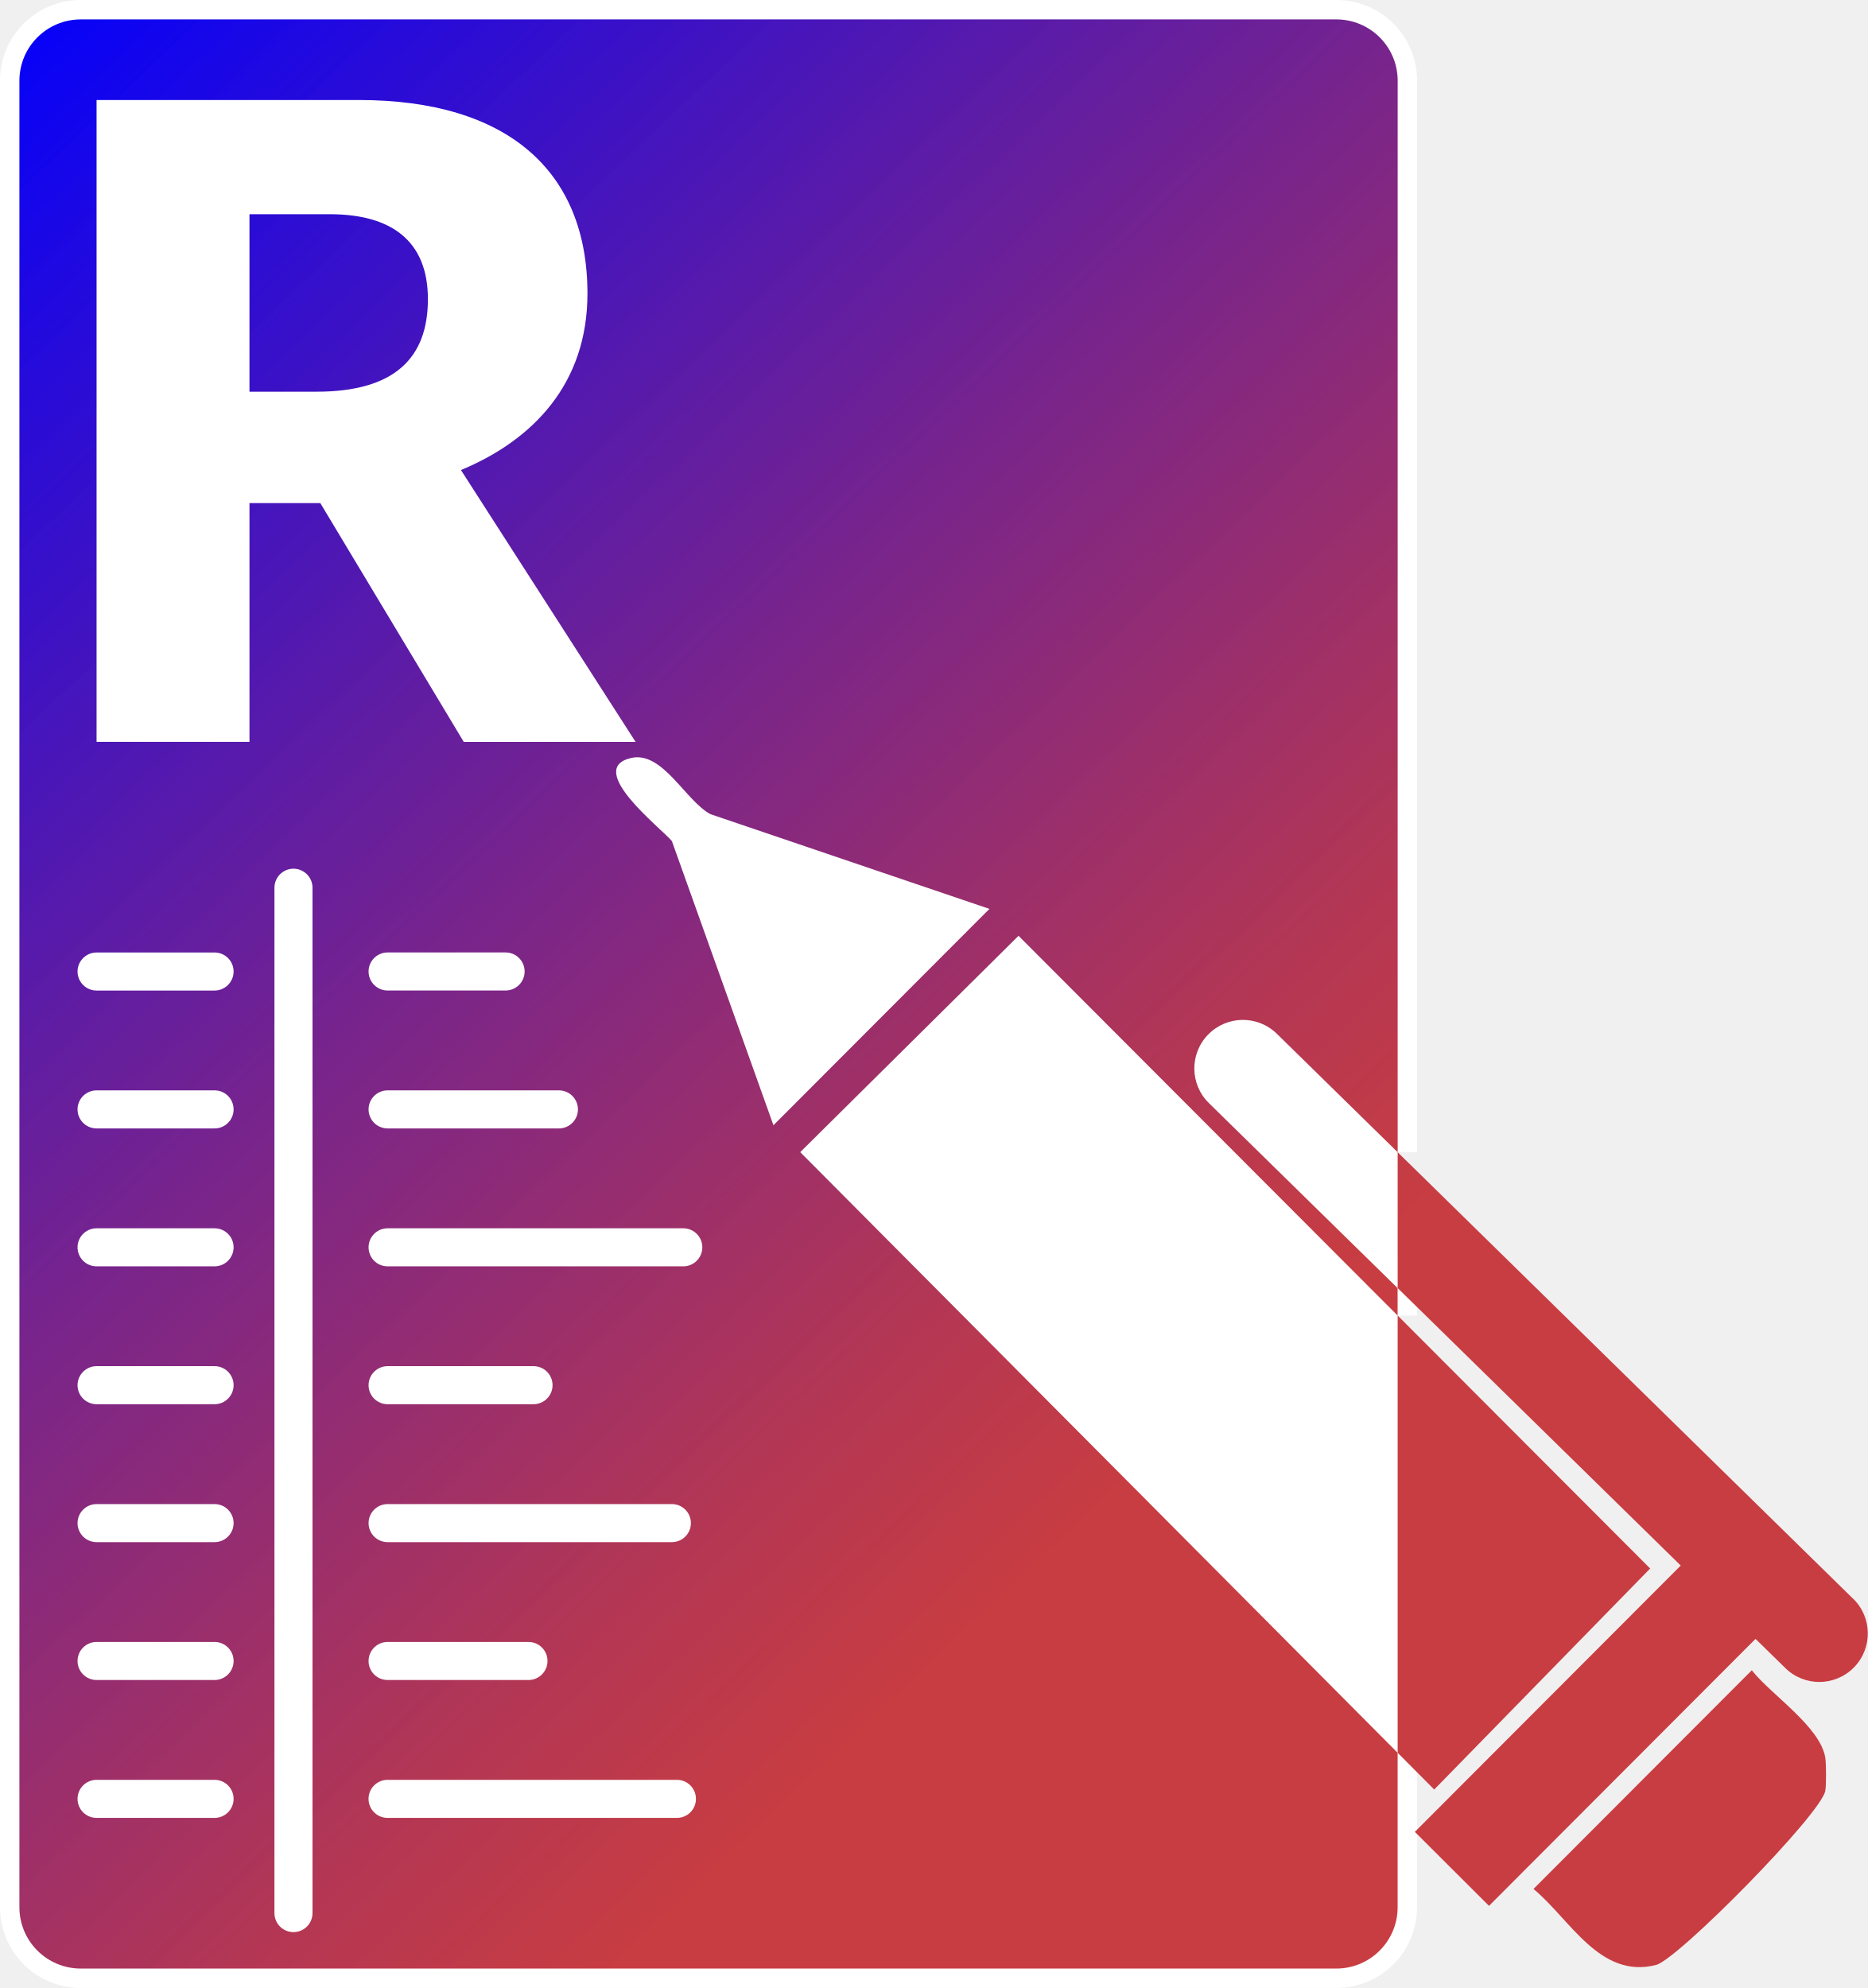
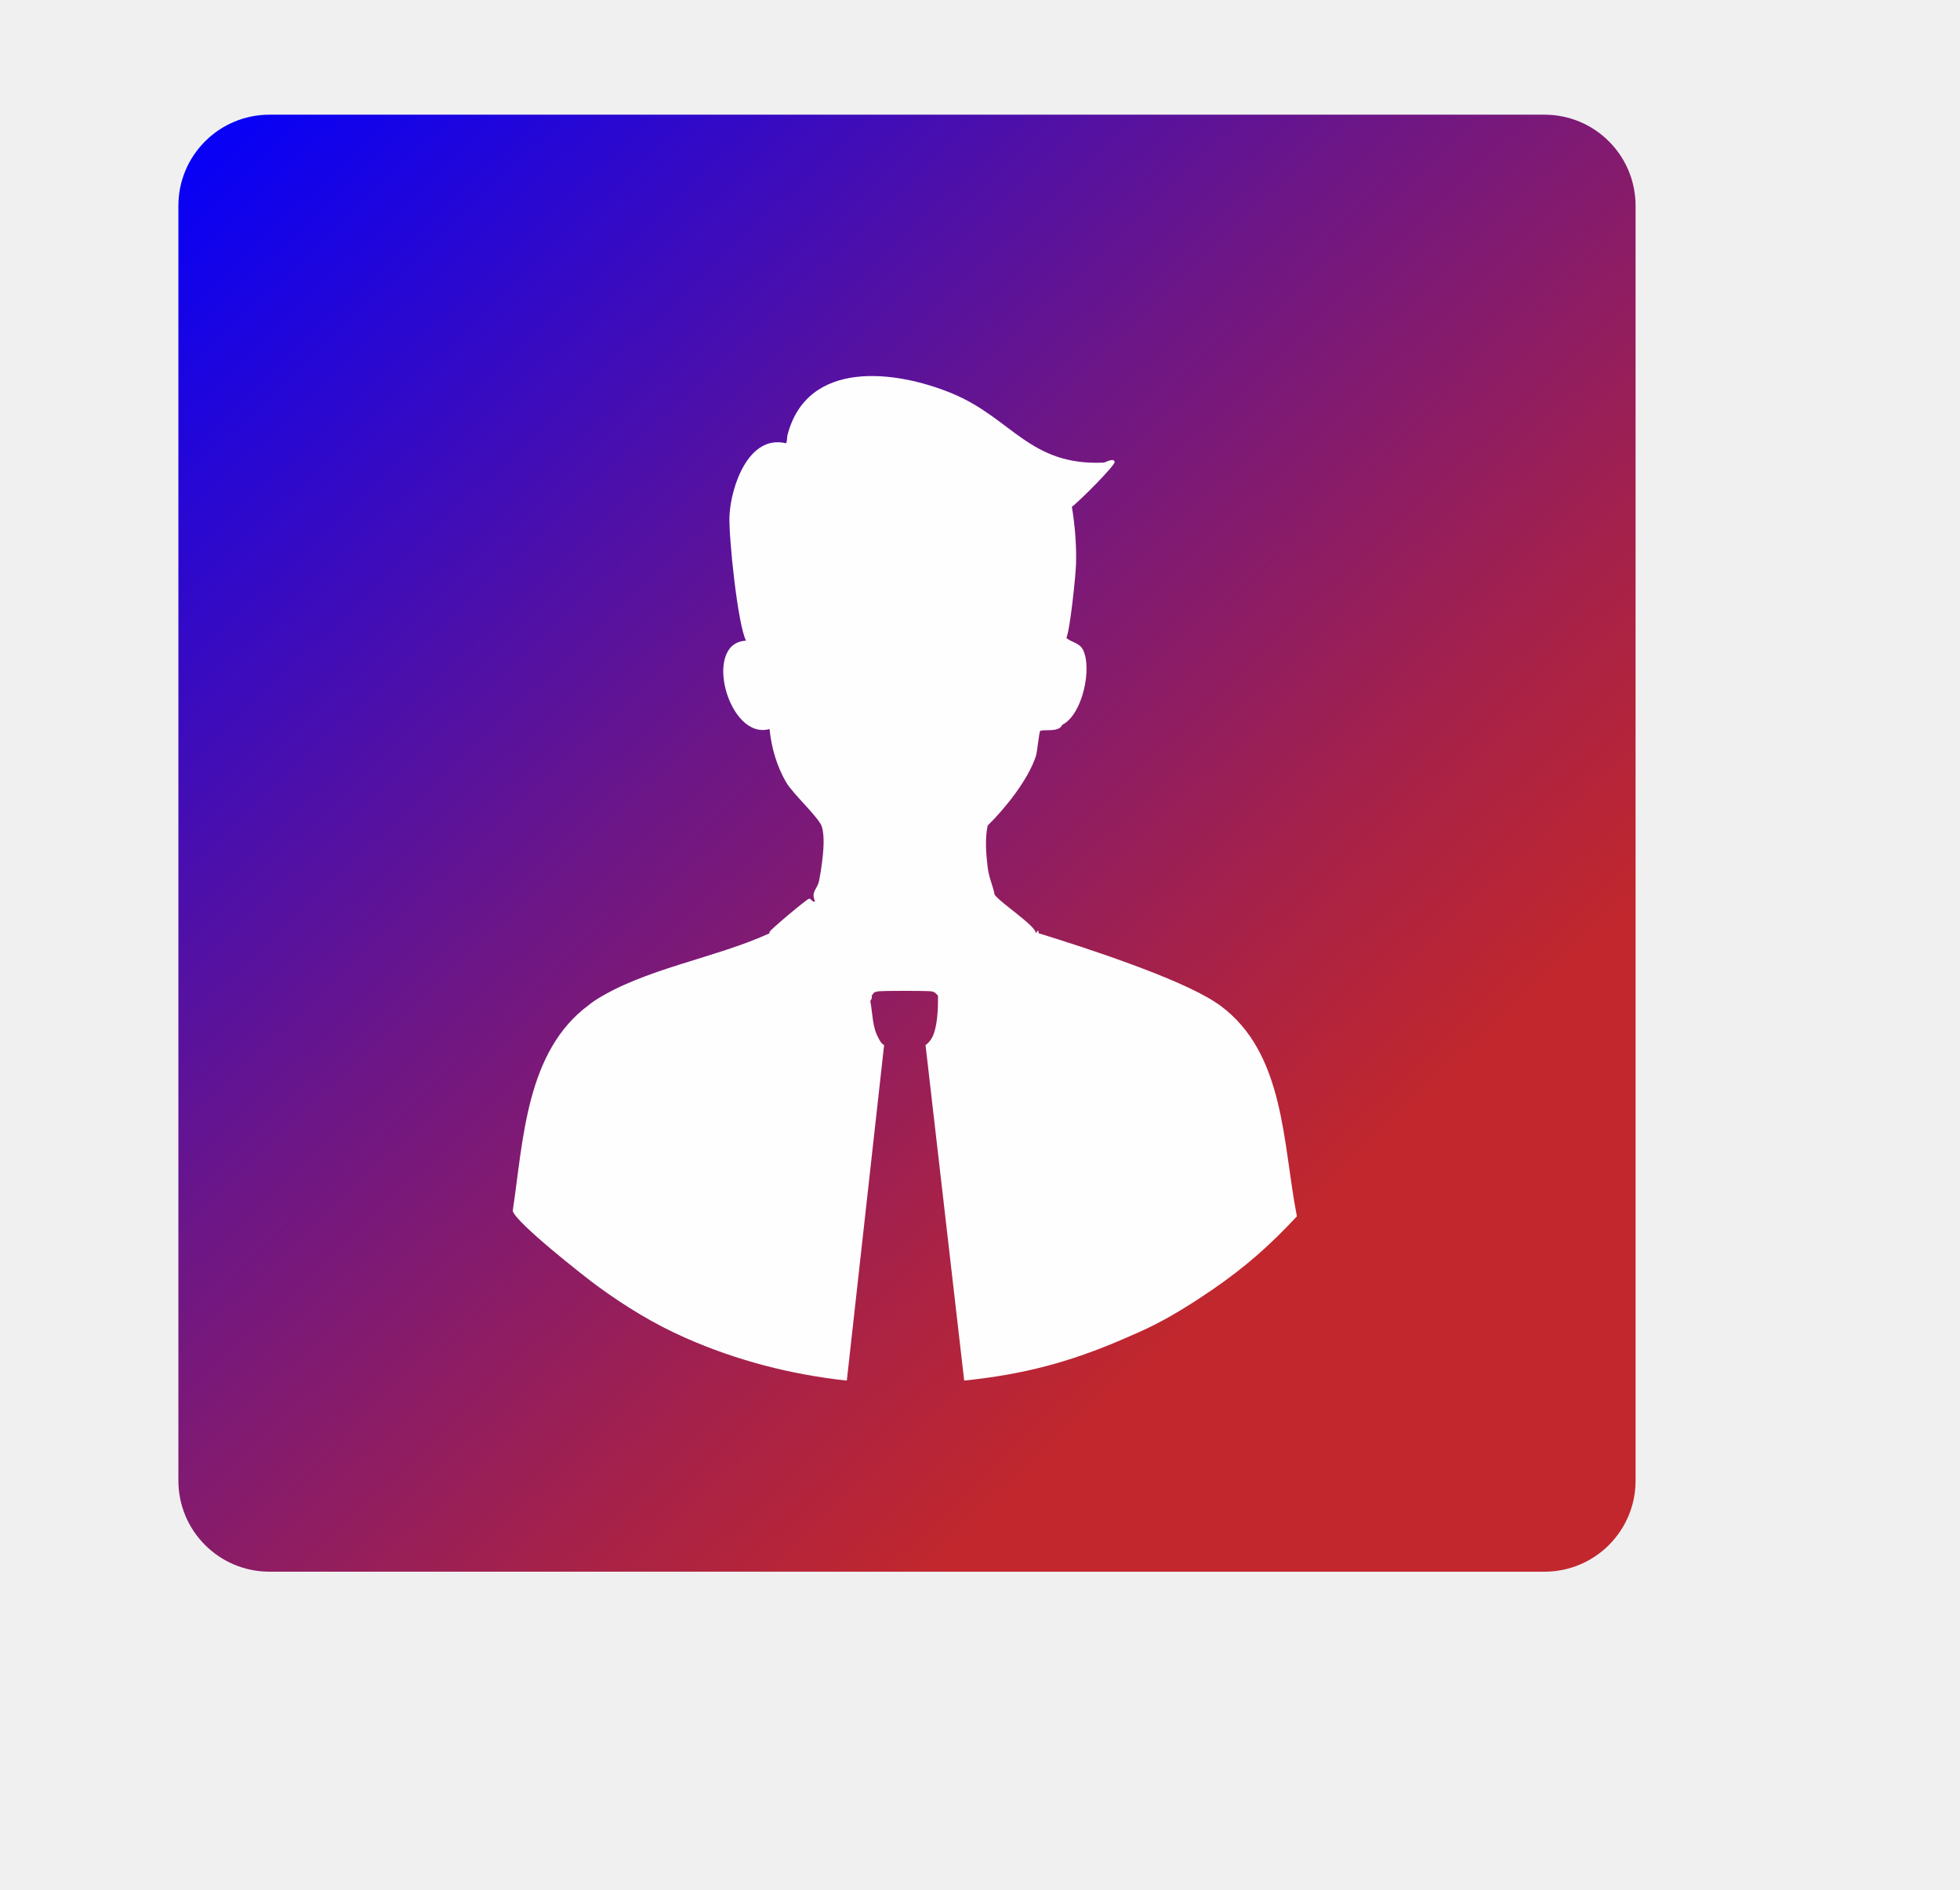
- <svg xmlns="http://www.w3.org/2000/svg" xmlns:xlink="http://www.w3.org/1999/xlink" id="_レイヤー_1" data-name="レイヤー 1" viewBox="0 0 481.03 512">
+ <svg xmlns="http://www.w3.org/2000/svg" id="_レイヤー_1" data-name="レイヤー 1" viewBox="0 0 688.67 664">
  <defs>
    <style>
      .cls-1 {
-         fill: url(#_名称未設定グラデーション_50-2);
+         fill: #fefefe;
      }

      .cls-2 {
-         fill: url(#_名称未設定グラデーション_50-3);
-       }
- 
-       .cls-3, .cls-4 {
-         fill: #fff;
-       }
- 
-       .cls-5 {
-         fill: url(#_名称未設定グラデーション_50);
-       }
- 
-       .cls-6 {
-         fill: url(#_名称未設定グラデーション_50-4);
-       }
- 
-       .cls-7 {
-         fill: url(#_名称未設定グラデーション_52);
-       }
- 
-       .cls-4 {
-         stroke: #fff;
-         stroke-miterlimit: 10;
-         stroke-width: 10px;
+         fill: url(#_名称未設定グラデーション_107);
      }
    </style>
-     <linearGradient id="_名称未設定グラデーション_52" data-name="名称未設定グラデーション 52" x1="-9.29" y1="4.41" x2="320.15" y2="351.5" gradientUnits="userSpaceOnUse">
-       <stop offset="0" stop-color="#2563eb" />
-       <stop offset=".5" stop-color="#784285" stop-opacity=".95" />
-       <stop offset=".84" stop-color="#ac2e45" stop-opacity=".91" />
-       <stop offset="1" stop-color="#c1272d" stop-opacity=".9" />
+     <linearGradient id="_名称未設定グラデーション_107" data-name="名称未設定グラデーション 107" x1="65.1" y1="29.13" x2="450.95" y2="435.66" gradientUnits="userSpaceOnUse">
+       <stop offset="0" stop-color="blue" />
+       <stop offset=".07" stop-color="#0e02ef" />
+       <stop offset=".53" stop-color="#6d1687" />
+       <stop offset=".85" stop-color="#a92246" />
+       <stop offset="1" stop-color="#c1272d" />
    </linearGradient>
-     <linearGradient id="_名称未設定グラデーション_50" data-name="名称未設定グラデーション 50" x1="-8.29" y1="3.46" x2="321.15" y2="350.55" gradientUnits="userSpaceOnUse">
-       <stop offset="0" stop-color="blue" />
-       <stop offset=".09" stop-color="#1203eb" stop-opacity=".99" />
-       <stop offset=".54" stop-color="#6f1685" stop-opacity=".94" />
-       <stop offset=".85" stop-color="#aa2245" stop-opacity=".91" />
-       <stop offset="1" stop-color="#c1272d" stop-opacity=".9" />
-     </linearGradient>
-     <linearGradient id="_名称未設定グラデーション_50-2" data-name="名称未設定グラデーション 50" x1="-1.41" y1="-3.07" x2="328.03" y2="344.02" xlink:href="#_名称未設定グラデーション_50" />
-     <linearGradient id="_名称未設定グラデーション_50-3" data-name="名称未設定グラデーション 50" x1="1.74" y1="-6.05" x2="331.17" y2="341.03" xlink:href="#_名称未設定グラデーション_50" />
-     <linearGradient id="_名称未設定グラデーション_50-4" data-name="名称未設定グラデーション 50" x1="-34.03" y1="27.9" x2="295.41" y2="374.98" xlink:href="#_名称未設定グラデーション_50" />
  </defs>
-   <g>
-     <polygon class="cls-3" points="364.95 449.36 364.95 350.9 417.95 404 369.33 453.77 364.95 449.36" />
-     <path class="cls-3" d="M369.95,362.98l40.98,41.05-40.98,41.94v-82.99M359.95,338.81v112.61l9.41,9.46,55.62-56.93-65.03-65.15h0Z" />
-   </g>
-   <g>
-     <path class="cls-3" d="M422.18,501.63c-6.08,0-11.03-5.42-16.27-11.17-1.24-1.37-2.51-2.75-3.81-4.09l48.91-49c1.14,1.11,2.36,2.23,3.62,3.38,4.43,4.07,9.95,9.14,10.51,12.77.15,1.04.17,5.22.04,6.61-2.78,6.18-33.89,38.09-40.13,41.14-.98.24-1.94.35-2.86.35h0Z" />
-     <path class="cls-3" d="M451.13,444.33s.08.07.12.11c2.7,2.48,8.27,7.61,8.94,9.84.07.9.09,2.97.05,4.36-1.76,2.65-7.39,9.5-17.5,19.83-9.86,10.07-17.03,16.33-19.58,18.08-.34.05-.66.08-.98.08-3.88,0-8.1-4.63-12.57-9.54-.18-.2-.37-.41-.56-.61l42.08-42.16M451.14,430.17l-56.22,56.32c8.48,7.02,15.49,20.14,27.27,20.14,1.37,0,2.8-.18,4.3-.56,5.64-1.44,42.56-38.88,43.6-44.88.25-1.46.23-6.93,0-8.43-1.24-8.05-13.94-16.25-18.94-22.59h0Z" />
-   </g>
-   <g>
-     <path class="cls-3" d="M371.44,471.79l68.5-68.62-74.99-73.52v-20.98l108.83,106.7c1.43,1.4,2.23,3.27,2.25,5.27.02,2-.74,3.89-2.14,5.32-1.42,1.45-3.32,2.25-5.35,2.25s-3.83-.76-5.24-2.14l-11.22-11-68.61,68.73-12.02-12Z" />
-     <path class="cls-3" d="M369.95,320.56l100.33,98.37c.61.6.74,1.28.75,1.75,0,.47-.12,1.16-.71,1.77-.6.62-1.3.75-1.78.75s-1.14-.12-1.74-.71l-7.69-7.53-7.08-6.94-7,7.01-61.58,61.69-4.94-4.93,61.4-61.51,7.13-7.14-7.21-7.06-69.89-68.52v-6.98M359.95,296.75v34.99l72.89,71.46-68.47,68.59,19.1,19.06,68.64-68.76,7.69,7.53c2.43,2.38,5.59,3.57,8.74,3.57s6.47-1.25,8.92-3.75c4.83-4.93,4.75-12.84-.17-17.67l-117.33-115.03h0Z" />
-   </g>
-   <path class="cls-4" d="M359.95,296.75V20.79c0-8.72-7.07-15.79-15.79-15.79H20.79c-8.72,0-15.79,7.07-15.79,15.79v470.41c0,8.72,7.07,15.79,15.79,15.79h323.36c8.72,0,15.79-7.07,15.79-15.79v-39.78M359.95,338.81v-7.07l-48.6-47.65" />
-   <g>
-     <polygon class="cls-7" points="369.36 460.89 424.98 403.96 359.95 338.81 359.95 451.43 369.36 460.89" />
-     <path class="cls-5" d="M451.14,430.17l-56.22,56.32c9.47,7.84,17.09,23.26,31.57,19.58,5.64-1.44,42.56-38.88,43.6-44.88.25-1.46.23-6.93,0-8.43-1.24-8.05-13.94-16.25-18.94-22.59Z" />
-     <path class="cls-1" d="M477.28,411.78l-117.33-115.03v34.99l72.89,71.46-68.47,68.59,19.1,19.06,68.64-68.76,7.69,7.53c2.43,2.38,5.59,3.57,8.74,3.57s6.47-1.25,8.92-3.75c4.83-4.93,4.75-12.84-.17-17.67Z" />
-     <path class="cls-2" d="M84.91,55.17h-20.66v45.71h17.26c20.18,0,28.69-8.75,28.69-23.83s-9.48-21.88-25.28-21.88Z" />
-     <path class="cls-6" d="M311.17,266.42c4.83-4.93,12.74-5.01,17.67-.17l31.11,30.5V20.79c0-8.72-7.07-15.79-15.79-15.79H20.79c-8.72,0-15.79,7.07-15.79,15.79v470.41c0,8.72,7.07,15.79,15.79,15.79h323.36c8.72,0,15.79-7.07,15.79-15.79v-39.78l-153.85-154.69,56.22-55.72,97.62,97.8v-7.07l-48.6-47.65c-4.93-4.83-5-12.74-.17-17.67ZM55.26,468.19h-30.39c-2.71,0-4.9-2.19-4.9-4.9s2.2-4.9,4.9-4.9h30.39c2.71,0,4.9,2.19,4.9,4.9s-2.2,4.9-4.9,4.9ZM55.26,432.68h-30.39c-2.71,0-4.9-2.19-4.9-4.9s2.2-4.9,4.9-4.9h30.39c2.71,0,4.9,2.19,4.9,4.9s-2.2,4.9-4.9,4.9ZM55.26,397.17h-30.39c-2.71,0-4.9-2.19-4.9-4.9s2.2-4.9,4.9-4.9h30.39c2.71,0,4.9,2.19,4.9,4.9s-2.2,4.9-4.9,4.9ZM55.26,361.65h-30.39c-2.71,0-4.9-2.19-4.9-4.9s2.2-4.9,4.9-4.9h30.39c2.71,0,4.9,2.19,4.9,4.9s-2.2,4.9-4.9,4.9ZM55.26,326.14h-30.39c-2.71,0-4.9-2.19-4.9-4.9s2.2-4.9,4.9-4.9h30.39c2.71,0,4.9,2.19,4.9,4.9s-2.2,4.9-4.9,4.9ZM55.26,290.62h-30.39c-2.71,0-4.9-2.19-4.9-4.9s2.2-4.9,4.9-4.9h30.39c2.71,0,4.9,2.19,4.9,4.9s-2.2,4.9-4.9,4.9ZM55.26,255.11h-30.39c-2.71,0-4.9-2.2-4.9-4.9s2.2-4.9,4.9-4.9h30.39c2.71,0,4.9,2.2,4.9,4.9s-2.2,4.9-4.9,4.9ZM80.48,492.71c0,2.71-2.2,4.9-4.9,4.9s-4.9-2.19-4.9-4.9V228.63c0-2.71,2.2-4.9,4.9-4.9s4.9,2.2,4.9,4.9v264.07ZM64.25,129.56v61.51H24.87V25.76h67.59c38.17,0,58.83,18.23,58.83,49.84,0,23.1-13.86,37.68-32.58,45.46l44.98,70.02h-44.25l-36.95-61.51h-18.23ZM99.82,280.82h44.12c2.71,0,4.9,2.19,4.9,4.9s-2.2,4.9-4.9,4.9h-44.12c-2.71,0-4.9-2.19-4.9-4.9s2.2-4.9,4.9-4.9ZM94.92,250.2c0-2.71,2.2-4.9,4.9-4.9h30.39c2.71,0,4.9,2.2,4.9,4.9s-2.2,4.9-4.9,4.9h-30.39c-2.71,0-4.9-2.2-4.9-4.9ZM99.82,397.17c-2.71,0-4.9-2.19-4.9-4.9s2.2-4.9,4.9-4.9h73.21c2.71,0,4.9,2.19,4.9,4.9s-2.2,4.9-4.9,4.9h-73.21ZM141,427.78c0,2.71-2.2,4.9-4.9,4.9h-36.28c-2.71,0-4.9-2.19-4.9-4.9s2.2-4.9,4.9-4.9h36.28c2.71,0,4.9,2.19,4.9,4.9ZM137.4,361.65h-37.58c-2.71,0-4.9-2.19-4.9-4.9s2.2-4.9,4.9-4.9h37.58c2.71,0,4.9,2.19,4.9,4.9s-2.2,4.9-4.9,4.9ZM174.33,468.19h-74.52c-2.71,0-4.9-2.19-4.9-4.9s2.2-4.9,4.9-4.9h74.52c2.71,0,4.9,2.19,4.9,4.9s-2.2,4.9-4.9,4.9ZM175.97,326.14h-76.15c-2.71,0-4.9-2.19-4.9-4.9s2.2-4.9,4.9-4.9h76.15c2.71,0,4.9,2.19,4.9,4.9s-2.2,4.9-4.9,4.9ZM199.19,289.8l-26.16-73.19c-2.82-3.36-22.51-18.61-10.52-21.39,8.12-1.88,13.93,10.93,20.44,14.46l71.86,24.4-55.62,55.72Z" />
-   </g>
+   <rect class="cls-2" x="62.68" y="40.3" width="512" height="512" rx="32" ry="32" />
+   <path class="cls-1" d="M428.52,353.18c-.5-.36-.95-.64-1.46-.97-12.96-8.56-46.17-19.34-62.09-24.25-.11-.03.16-2.03-.97,0,.02-2.57-12.51-10.7-14.55-13.58-.45-2.85-1.96-5.76-2.43-9.7-.56-4.73-.98-9.84,0-14.55,6.27-6.2,14.25-16.13,16.98-24.5.44-1.36,1.12-8.45,1.46-8.73.96-.8,6.64.65,7.76-2.18,7.19-3.61,10.58-19.95,7.28-26.44-1.23-2.42-4.22-2.6-5.82-4.12,1.31-2.7,3.29-22.09,3.4-25.95.18-6.74-.38-13.5-1.46-20.13,2.05-1.37,15.15-14.43,15.04-15.76-.36-1.59-3.23.21-3.88.24-25.95,1.2-32.22-15.55-53.12-24.25-19.84-8.26-51-12.2-57.97,14.55-.21.83-.04,2.02-.49,2.91-13.28-3.23-19.42,15.43-19.89,25.47-.33,7.11,2.86,38.2,5.82,43.9-15.5.67-6.17,35.19,8.25,31.04.68,6.52,2.52,13.01,5.82,18.68,2.49,4.28,11.7,12.51,12.61,15.76,1.02,3.64.47,8.86,0,12.61-.25,2.02-.59,4.06-.97,6.06-.64,3.4-3.03,3.84-1.46,7.52-1.01.32-1.38-1.19-2.18-.97-.87.23-13.51,10.8-13.82,11.64-.05.12.03.32,0,.49-18.99,8.72-44.3,12.48-61.6,23.77-.83.54-1.28.97-1.94,1.46-22.02,16.29-22.95,47.35-26.68,72.28.8,3.96,25.47,23.34,30.07,26.68,9.73,7.06,19.51,13.06,30.56,17.95,18.06,7.99,37.12,12.91,56.75,15.04l13.1-117.87c-1.3-.94-1.22-1.15-1.94-2.43-2.26-3.99-2.06-8.72-2.91-13.1.41-.71.7-.94.49-1.94.68-.36.09-1.18,2.43-1.46,1.85-.22,16.63-.22,18.43,0,1.72.21,1.85,1.15,2.43,1.46v1.94c0,3.57-.34,9.39-1.94,12.61-.55,1.1-1.39,2.16-2.43,2.91l13.58,117.87c20.69-2.15,36.8-6.36,55.78-14.55,3.97-1.71,7.79-3.35,11.64-5.34,6.95-3.59,13.44-7.71,19.89-12.13,11.25-7.71,20.36-15.69,29.59-25.71-5.01-25.34-4.1-57.44-27.16-74.22Z" />
</svg>
